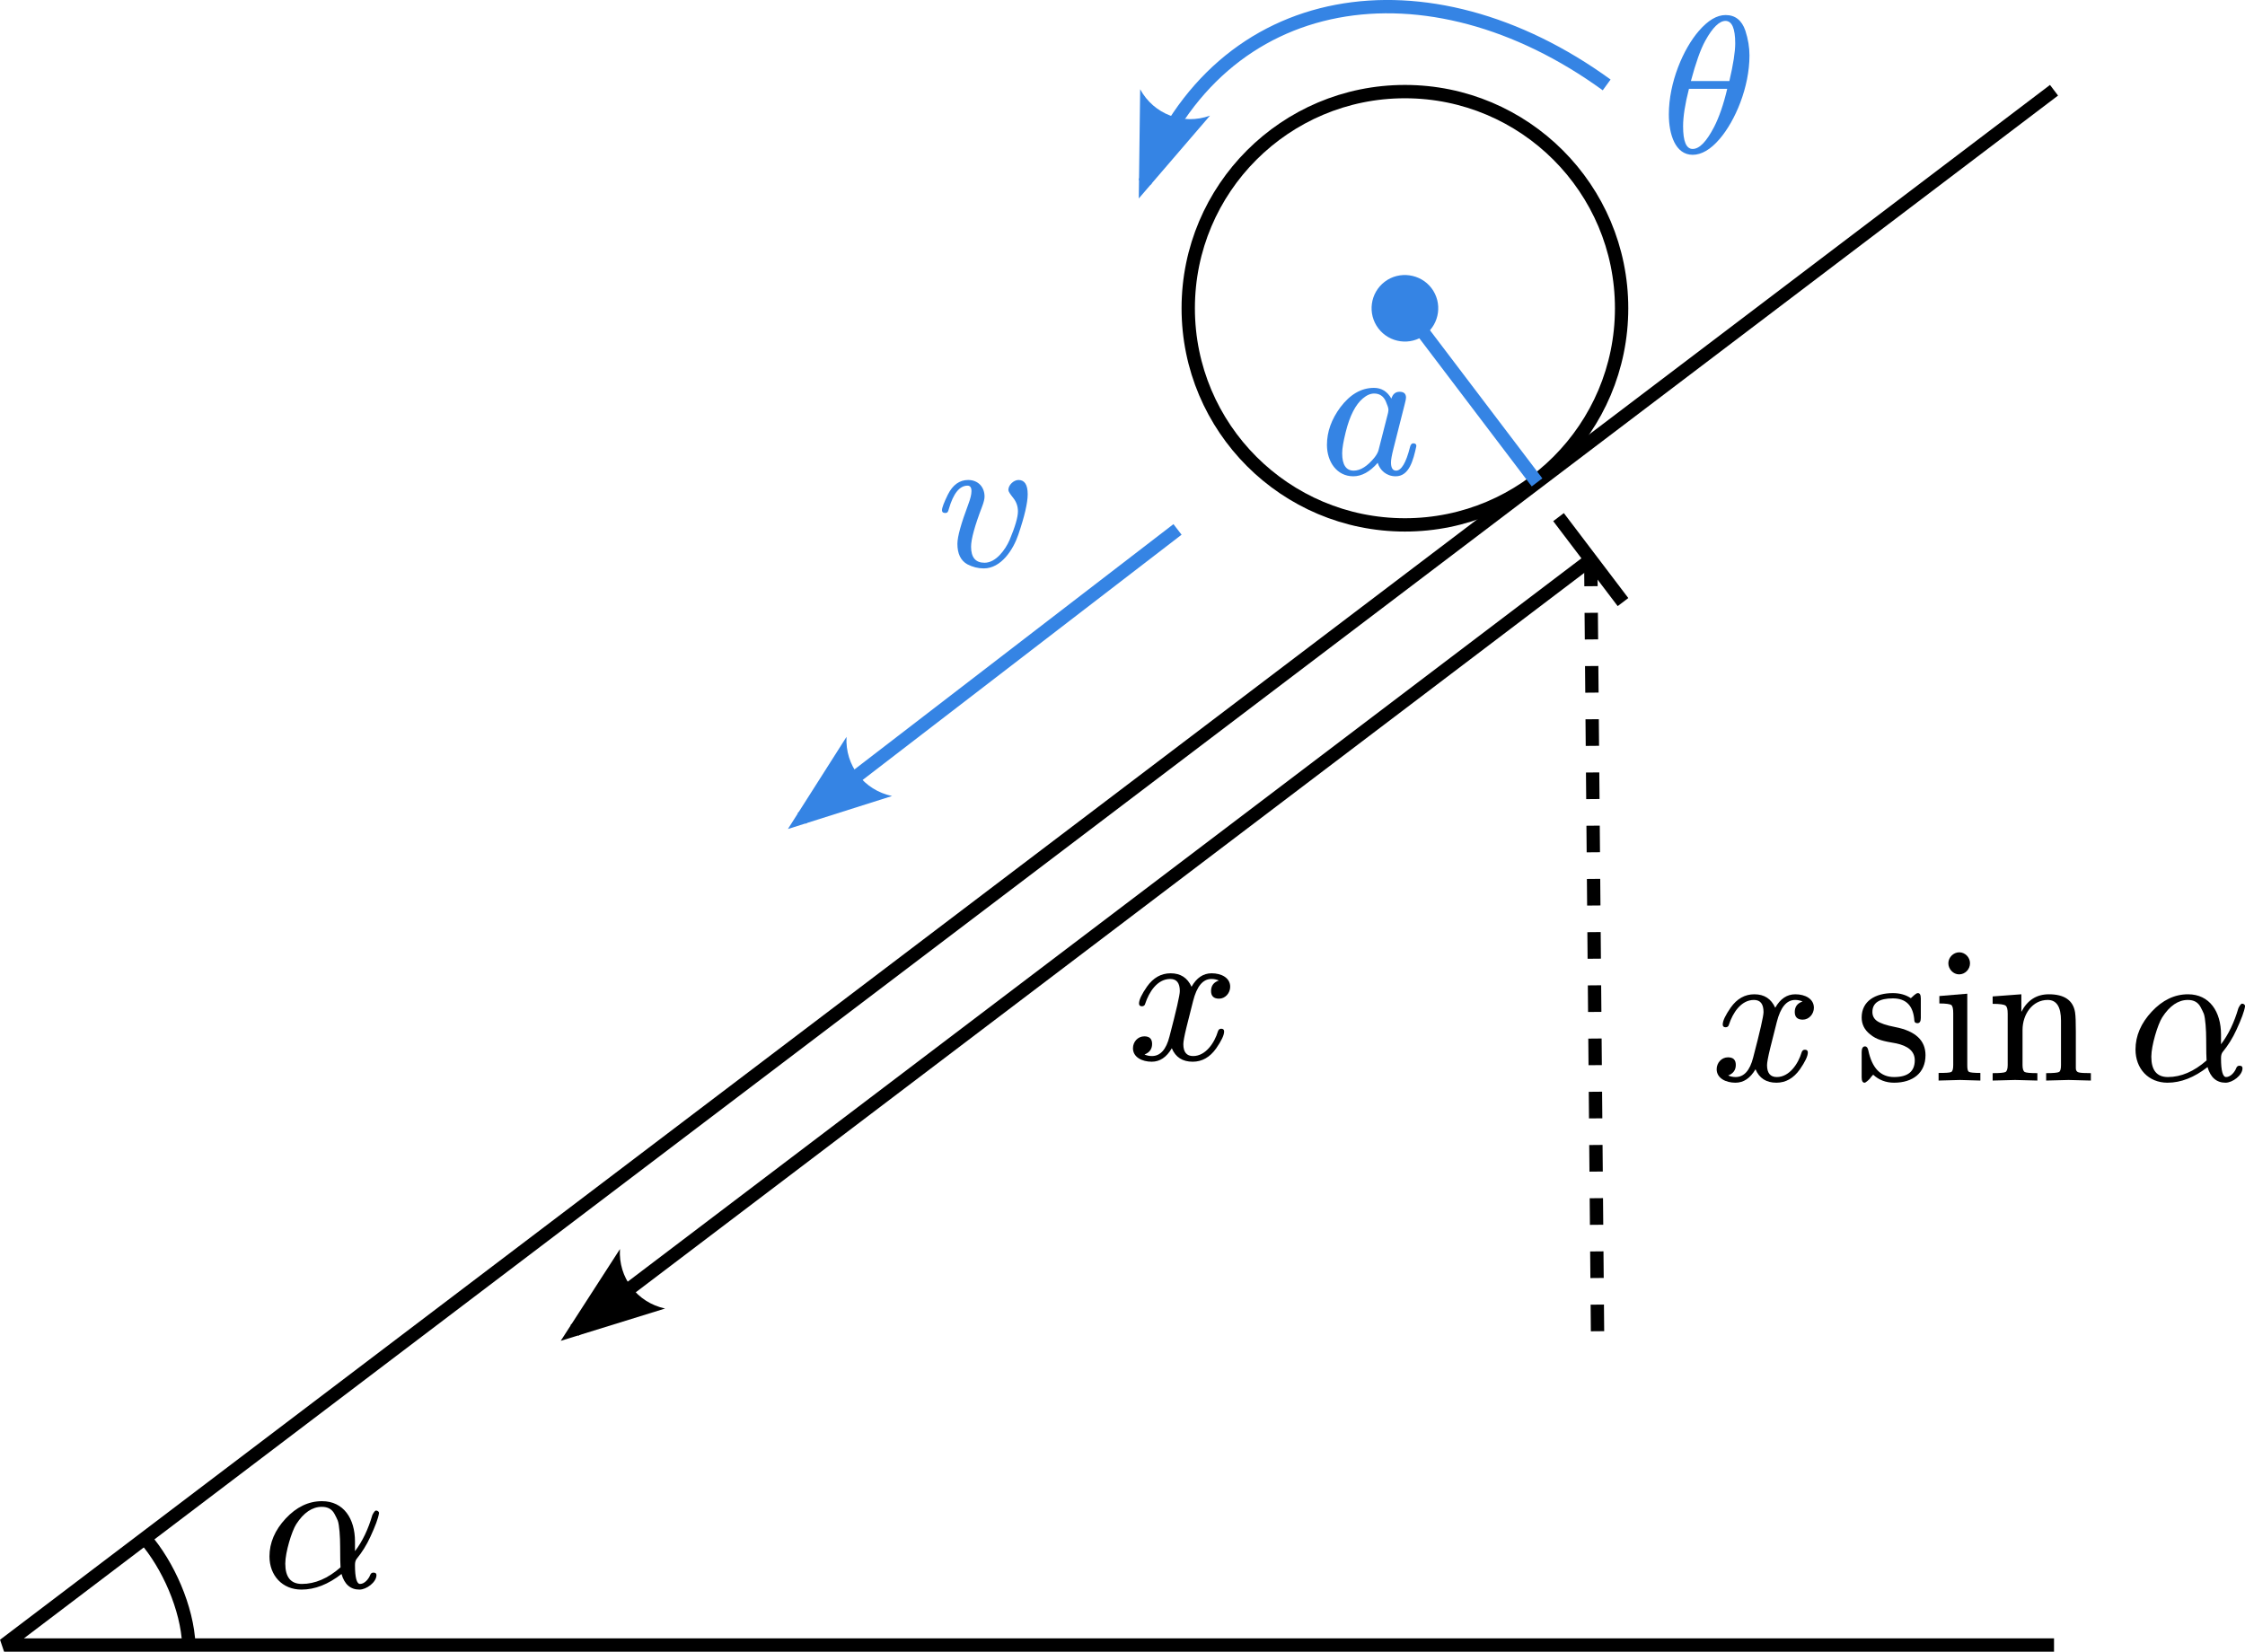
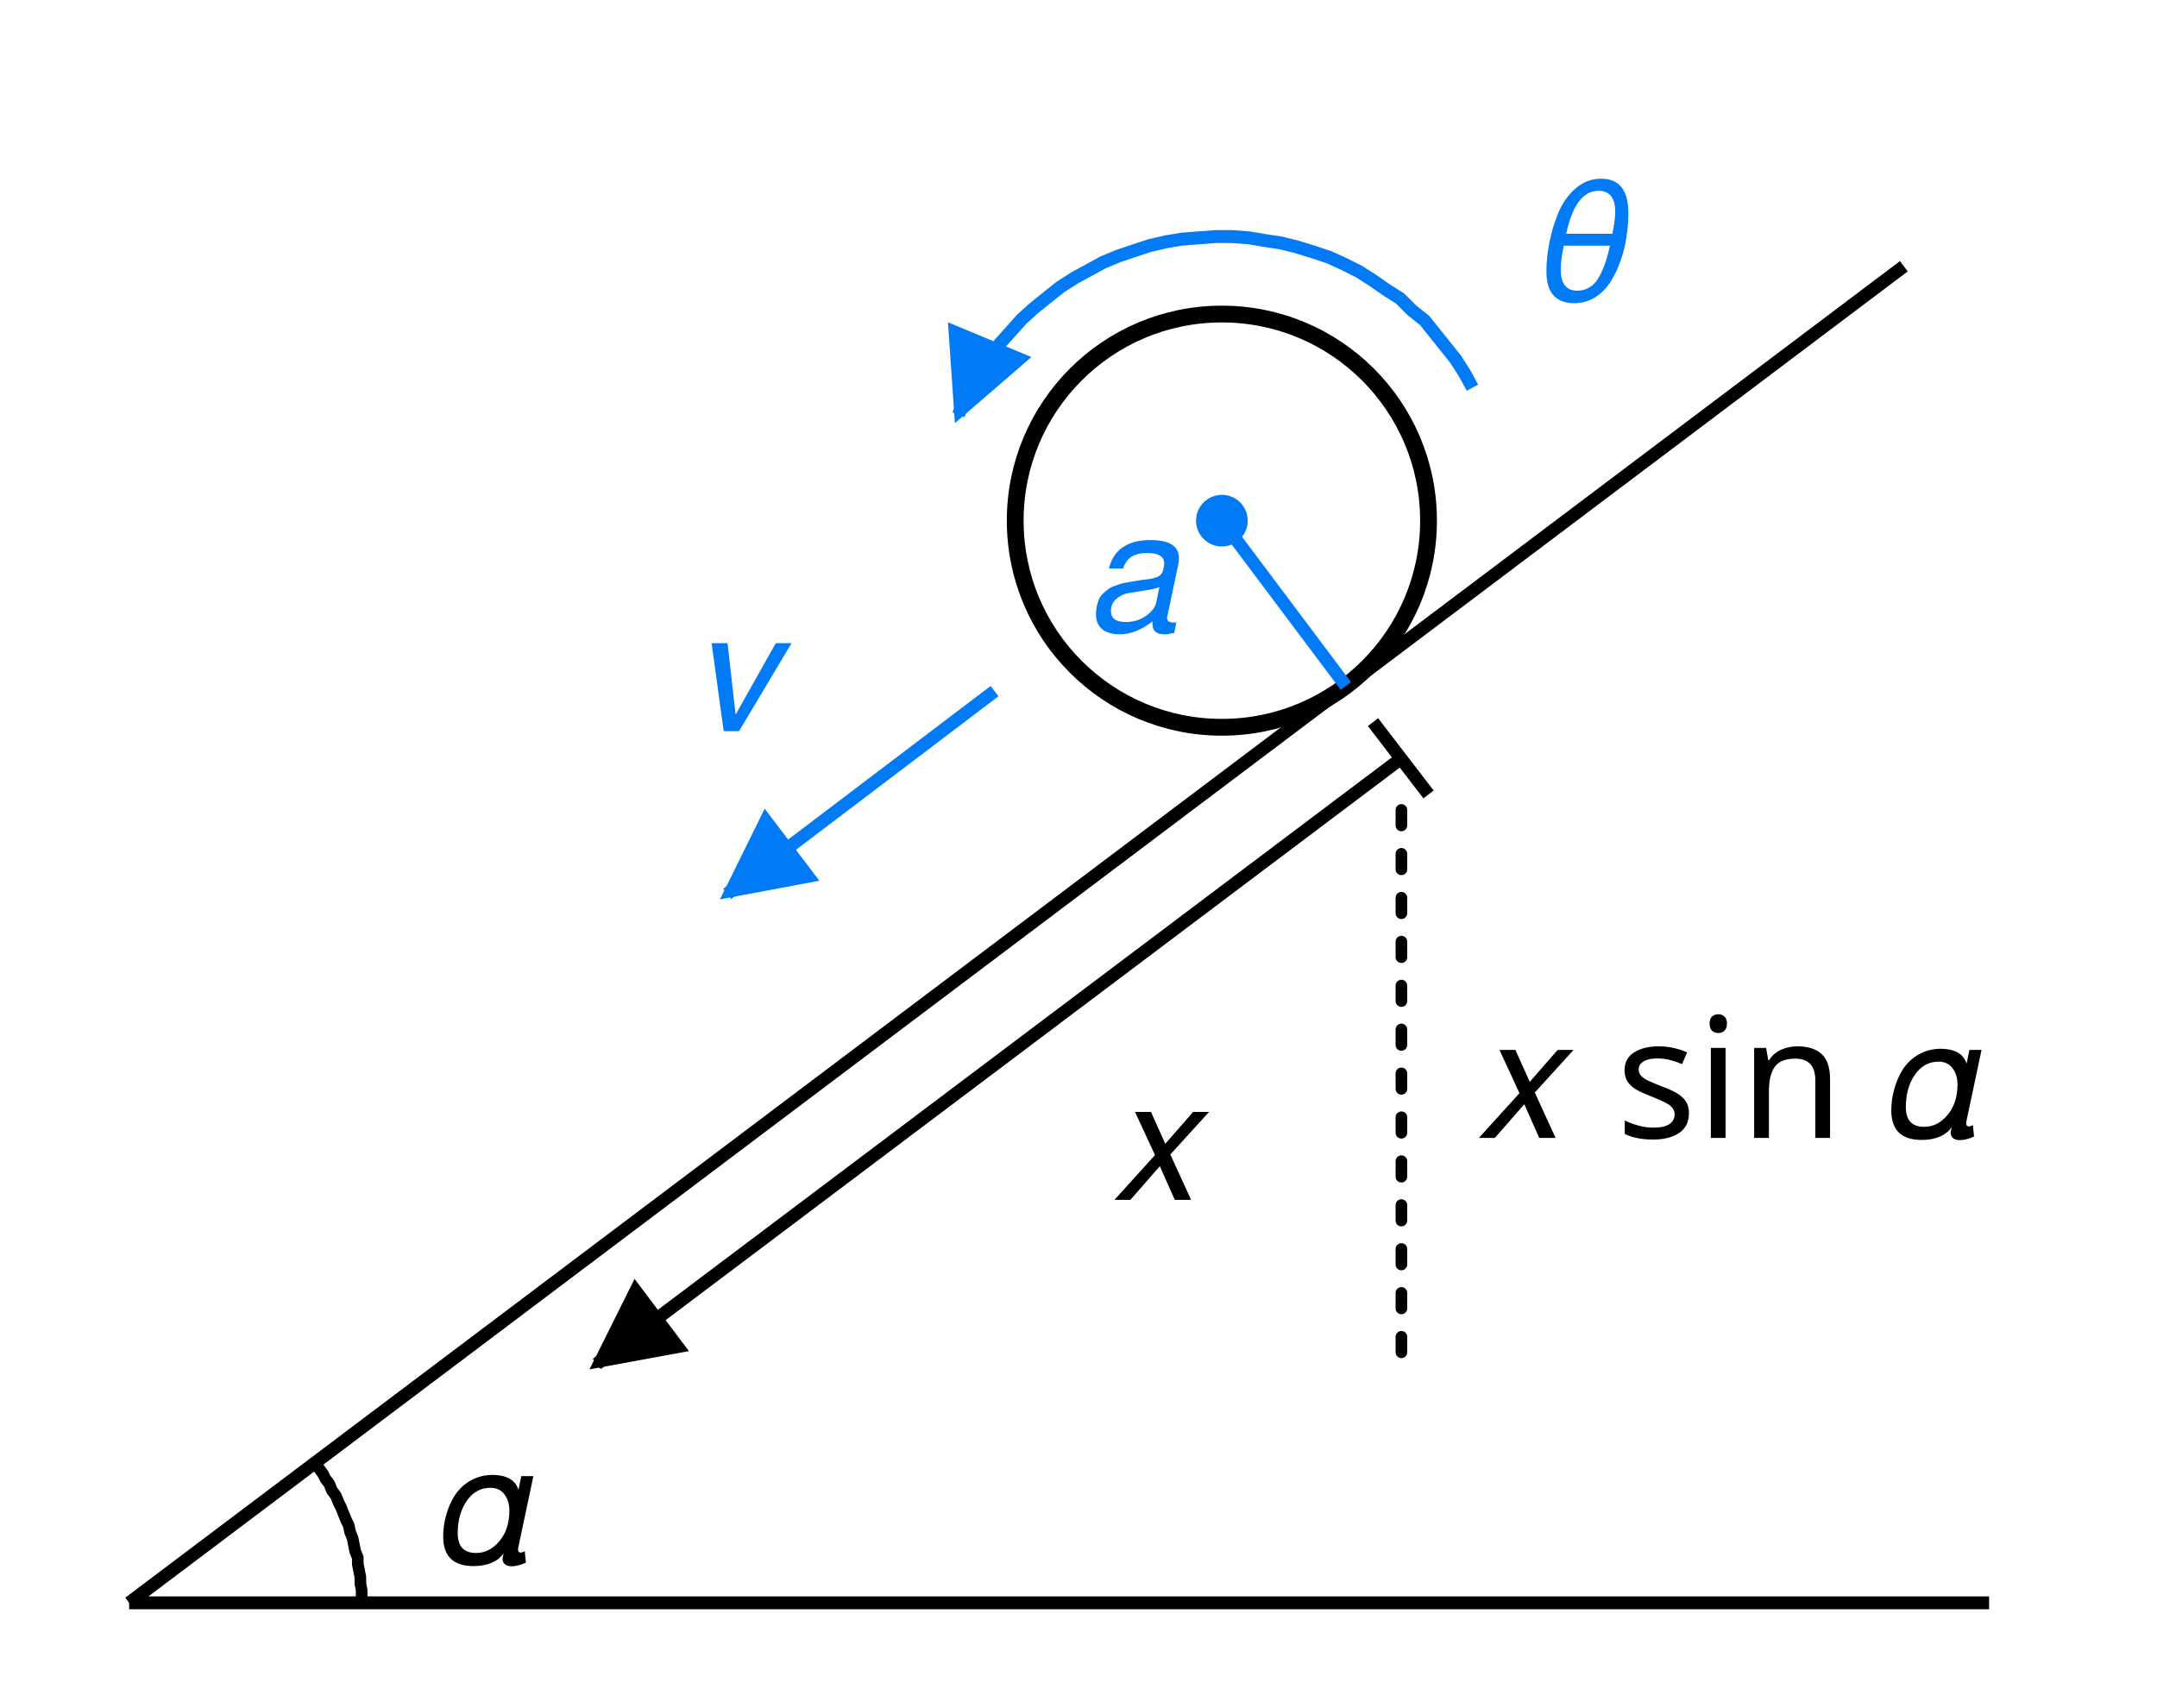
- <svg xmlns="http://www.w3.org/2000/svg" xmlns:ns1="http://www.iki.fi/pav/software/textext/" width="44.623mm" height="32.837mm" viewBox="0 0 44.623 32.837" version="1.1" id="svg1">
-   <defs id="defs1">
-     <marker style="overflow:visible" id="Dot" refX="0" refY="0" orient="auto" markerWidth="1" markerHeight="1" viewBox="0 0 1 1" preserveAspectRatio="xMidYMid">
-       <path transform="scale(0.5)" style="fill:context-stroke;fill-rule:evenodd;stroke:none" d="M 5,0 C 5,2.76 2.76,5 0,5 -2.76,5 -5,2.76 -5,0 c 0,-2.76 2.3,-5 5,-5 2.76,0 5,2.24 5,5 z" id="path45" />
+ <svg xmlns="http://www.w3.org/2000/svg" width="46.6mm" height="36.9mm" viewBox="0 0 167 132" version="1.1">
+   <defs>
+     <marker id="dynamid1e35-headblue" viewBox="0 0 10 10" refX="9" refY="5" markerWidth="7" markerHeight="7" orient="auto-start-reverse">
+       <path d="M 0 0 L 10 5 L 0 10 z" fill="#007AF5" stroke="none" />
    </marker>
-     <marker style="overflow:visible" id="marker18" refX="0" refY="0" orient="auto" markerWidth="1" markerHeight="1" viewBox="0 0 1 1" preserveAspectRatio="xMidYMid">
-       <path style="fill:none;stroke:context-stroke;stroke-width:1" d="M 0,4 V -4" id="path18" />
-     </marker>
-     <marker style="overflow:visible" id="marker14" refX="5" refY="0" orient="auto-start-reverse" markerWidth="1" markerHeight="1" viewBox="0 0 1 1" preserveAspectRatio="xMidYMid">
-       <path transform="scale(0.7)" d="M -2,-4 9,0 -2,4 c 2,-2.33 2,-5.66 0,-8 z" style="fill:context-stroke;fill-rule:evenodd;stroke:none" id="path14" />
-     </marker>
-     <marker style="overflow:visible" id="marker14-69" refX="5" refY="0" orient="auto-start-reverse" markerWidth="1" markerHeight="1" viewBox="0 0 1 1" preserveAspectRatio="xMidYMid">
-       <path transform="scale(0.7)" d="M -2,-4 9,0 -2,4 c 2,-2.33 2,-5.66 0,-8 z" style="fill:context-stroke;fill-rule:evenodd;stroke:none" id="path14-1" />
+     <marker id="dynamid1e35-headblack" viewBox="0 0 10 10" refX="9" refY="5" markerWidth="7" markerHeight="7" orient="auto-start-reverse">
+       <path d="M 0 0 L 10 5 L 0 10 z" fill="#000000" stroke="none" />
    </marker>
  </defs>
-   <g id="layer1" transform="translate(-1140.359,-229.2839)">
-     <circle style="fill:none;stroke:#000000;stroke-width:0.265;stroke-miterlimit:0;stroke-dasharray:none;stroke-dashoffset:0" id="path240-4-7-7" cx="1168.284" cy="235.412" r="4.307" />
-     <g id="g912-3-3-9-0-8-5-4" transform="matrix(0.352778,0,0,0.352778,1148.367,204.6684)" ns1:version="1.12.0" ns1:texconverter="typst" ns1:pdfconverter="inkscape" ns1:text="$theta$" ns1:scale="1.0" ns1:alignment="middle center" ns1:inkscapeversion="1.4.2" ns1:jacobian_sqrt="0.352778" style="fill:#3584e4;stroke:none;stroke-width:0">
-       <g id="g9648-1-6" style="fill:#3584e4;stroke:none;stroke-width:0">
-         <g transform="translate(70.8661,78.3791)" id="g655-4-1" style="fill:#3584e4;stroke:none;stroke-width:0">
-           <g class="typst-text" transform="scale(1,-1)" id="g2539-6-0" style="fill:#3584e4;stroke:none;stroke-width:0">
-             <g id="g1619-0-2" style="fill:#3584e4;stroke:none;stroke-width:0">
-               <path d="m 1.804,-0.121 c 0.495,0 1.012,0.297 1.518,0.891 0.88,1.023 1.683,2.915 1.683,4.708 0,0.451 -0.077,0.924 -0.231,1.397 C 4.576,7.458 4.202,7.755 3.663,7.755 3.168,7.755 2.673,7.458 2.156,6.864 1.276,5.852 0.462,3.96 0.462,2.156 c 0,-1.122 0.363,-2.277 1.342,-2.277 z m 1.848,7.546 c 0.363,0 0.55,-0.418 0.55,-1.265 0,-0.473 -0.11,-1.188 -0.33,-2.123 H 1.705 C 1.98,5.06 2.244,5.819 2.519,6.314 2.926,7.051 3.311,7.425 3.652,7.425 Z M 1.595,3.597 H 3.751 C 3.542,2.706 3.289,1.991 3.014,1.452 2.585,0.627 2.189,0.209 1.804,0.209 1.441,0.209 1.265,0.638 1.265,1.485 c 0,0.55 0.11,1.254 0.33,2.112 z" id="path7565-3-4" style="fill:#3584e4;stroke:none;stroke-width:0" />
-             </g>
-           </g>
-         </g>
-       </g>
-       <defs id="defs5025-2-0" style="fill:#000000;stroke-width:0" />
-     </g>
-     <g id="g912-3-3-9-0-8-5-4-7" transform="matrix(0.352778,0,0,0.352778,1133.97,212.891)" ns1:version="1.12.0" ns1:texconverter="typst" ns1:pdfconverter="inkscape" ns1:text="$v$" ns1:scale="1.0" ns1:alignment="middle center" ns1:inkscapeversion="1.4.2" ns1:jacobian_sqrt="0.352778" style="fill:#3584e4;stroke-width:0">
-       <g id="g1585" style="fill:#3584e4;stroke-width:0">
-         <g transform="translate(70.8661,78.3791)" id="g5748" style="fill:#3584e4;stroke-width:0">
-           <g class="typst-text" transform="scale(1,-1)" id="g3103" style="fill:#3584e4;stroke-width:0">
-             <g id="g7577" style="fill:#3584e4;stroke-width:0">
-               <path d="M 4.059,4.301 C 4.059,4.213 4.158,4.07 4.334,3.85 4.51,3.63 4.598,3.377 4.598,3.091 4.598,2.772 4.444,2.233 4.125,1.474 3.894,0.946 3.366,0.198 2.717,0.198 2.211,0.198 1.958,0.495 1.958,1.1 c 0,0.429 0.209,1.188 0.627,2.277 0.088,0.231 0.132,0.418 0.132,0.55 0,0.55 -0.374,0.935 -0.924,0.935 C 1.309,4.862 0.924,4.587 0.649,4.037 0.429,3.586 0.319,3.3 0.319,3.157 c 0,-0.099 0.055,-0.154 0.176,-0.154 0.143,0 0.165,0.066 0.209,0.22 0.253,0.88 0.605,1.32 1.056,1.32 0.143,0 0.22,-0.099 0.22,-0.308 C 1.98,4.059 1.925,3.817 1.804,3.498 1.397,2.409 1.188,1.672 1.188,1.265 c 0,-0.561 0.187,-0.946 0.561,-1.155 0.297,-0.154 0.605,-0.231 0.924,-0.231 0.979,0 1.661,1.056 1.947,1.903 0.352,1.034 0.528,1.793 0.528,2.277 0,0.539 -0.176,0.803 -0.517,0.803 -0.275,0 -0.572,-0.286 -0.572,-0.561 z" id="path317" style="fill:#3584e4;stroke-width:0" />
-             </g>
-           </g>
-         </g>
-       </g>
-       <defs id="defs5653" style="fill:#3584e4;stroke-width:0" />
-     </g>
-     <g id="g912-3-3-9-0-8-5-4-7-4" transform="matrix(0.352778,0,0,0.352778,1137.766,222.6982)" ns1:version="1.12.0" ns1:texconverter="typst" ns1:pdfconverter="inkscape" ns1:text="$x$" ns1:scale="1.0" ns1:alignment="middle center" ns1:inkscapeversion="1.4.2" ns1:jacobian_sqrt="0.352778" style="fill:#000000;stroke-width:0">
-       <g id="g321" style="fill:#000000;stroke-width:0">
-         <g transform="translate(70.8661,78.3791)" id="g1163" style="fill:#000000;stroke-width:0">
-           <g class="typst-text" transform="scale(1,-1)" id="g994" style="fill:#000000;stroke-width:0">
-             <g id="g9256" style="fill:#000000;stroke-width:0">
-               <path d="M 5.797,4.103 C 5.797,4.609 5.302,4.862 4.752,4.862 4.279,4.862 3.905,4.609 3.619,4.103 3.388,4.609 3.003,4.862 2.442,4.862 1.903,4.862 1.463,4.609 1.111,4.114 0.814,3.685 0.66,3.366 0.66,3.157 0.66,3.058 0.715,3.003 0.825,3.003 0.924,3.003 0.99,3.058 1.012,3.157 1.221,3.795 1.683,4.543 2.42,4.543 2.783,4.543 2.959,4.312 2.959,3.861 2.959,3.63 2.761,2.772 2.376,1.298 2.189,0.561 1.859,0.198 1.386,0.198 c -0.154,0 -0.297,0.033 -0.418,0.088 0.286,0.11 0.429,0.308 0.429,0.594 0,0.286 -0.143,0.429 -0.44,0.429 -0.363,0 -0.638,-0.308 -0.638,-0.671 0,-0.506 0.517,-0.759 1.056,-0.759 0.462,0 0.836,0.253 1.133,0.759 0.209,-0.506 0.605,-0.759 1.177,-0.759 0.528,0 0.968,0.253 1.32,0.748 0.297,0.429 0.451,0.748 0.451,0.957 0,0.099 -0.055,0.154 -0.165,0.154 C 5.192,1.738 5.137,1.683 5.104,1.584 4.917,0.957 4.422,0.198 3.707,0.198 c -0.363,0 -0.55,0.22 -0.55,0.671 0,0.143 0.055,0.451 0.176,0.946 L 3.707,3.3 c 0.209,0.825 0.55,1.243 1.034,1.243 0.154,0 0.297,-0.033 0.418,-0.088 -0.297,-0.099 -0.44,-0.297 -0.44,-0.594 0,-0.286 0.154,-0.429 0.451,-0.429 0.352,0 0.627,0.319 0.627,0.671 z" id="path321" style="fill:#000000;stroke-width:0" />
-             </g>
-           </g>
-         </g>
-       </g>
-       <defs id="defs6745" style="fill:#3584e4;stroke-width:0" />
-     </g>
-     <path style="fill:none;stroke:#3584e4;stroke-width:0.265;stroke-miterlimit:0;stroke-dasharray:none;stroke-dashoffset:0;marker-end:url(#marker14-69)" d="m 1172.294,230.972 c -3.54,-2.571 -7.7,-1.976 -9.178,1.935" id="path304-7" />
-     <path style="opacity:1;fill:none;stroke:#000000;stroke-width:0.265;stroke-miterlimit:0;stroke-dasharray:none;stroke-dashoffset:0" d="m 1181.186,231.078 -40.746,30.91 40.746,1e-5" id="path307" />
-     <path style="opacity:1;fill:none;stroke:#000000;stroke-width:0.265;stroke-miterlimit:0;stroke-dasharray:none;stroke-dashoffset:0" d="m 1143.239,259.865 c 0.458,0.528 0.843,1.385 0.874,2.124" id="path310" />
-     <g id="g9571" transform="matrix(0.352778,0,0,0.352778,1120.556,233.1927)" ns1:version="1.12.0" ns1:texconverter="typst" ns1:pdfconverter="inkscape" ns1:text="$alpha$" ns1:scale="1.0" ns1:alignment="middle center" ns1:inkscapeversion="1.4.2" ns1:jacobian_sqrt="0.352778" style="fill:#000000">
-       <g id="g2464" style="fill:#000000">
-         <g transform="translate(70.8661,78.3791)" id="g8845" style="fill:#000000">
-           <g class="typst-text" transform="scale(1,-1)" id="g560" style="fill:#000000">
-             <g id="g7807-1" style="fill:#000000">
-               <path d="M 3.41,4.862 C 2.651,4.862 1.969,4.532 1.364,3.883 0.759,3.234 0.451,2.519 0.451,1.749 c 0,-1.078 0.726,-1.87 1.804,-1.87 C 3.014,-0.121 3.762,0.176 4.51,0.759 4.675,0.176 5.016,-0.121 5.522,-0.121 c 0.396,0 0.957,0.418 0.957,0.814 0,0.099 -0.055,0.143 -0.176,0.143 C 6.226,0.836 6.16,0.792 6.127,0.704 6.039,0.473 5.808,0.198 5.555,0.198 c -0.187,0 -0.286,0.352 -0.286,1.067 0,0.154 0.033,0.275 0.099,0.352 0.297,0.363 0.561,0.781 0.77,1.243 0.275,0.594 0.44,1.034 0.484,1.32 V 4.224 C 6.589,4.301 6.523,4.334 6.446,4.334 6.391,4.323 6.325,4.235 6.248,4.081 6.017,3.289 5.698,2.607 5.269,2.046 v 0.55 c 0,1.276 -0.638,2.266 -1.859,2.266 z M 4.433,2.321 C 4.433,1.672 4.444,1.276 4.455,1.133 3.74,0.506 3.014,0.198 2.277,0.198 1.65,0.198 1.342,0.583 1.342,1.342 1.342,1.98 1.705,3.168 1.958,3.564 2.376,4.213 2.86,4.543 3.399,4.543 3.74,4.543 3.971,4.411 4.114,4.147 4.191,4.015 4.246,3.883 4.301,3.762 4.389,3.509 4.433,2.838 4.433,2.321 Z" id="path8809" style="fill:#000000" />
-             </g>
-           </g>
-         </g>
-       </g>
-       <defs id="defs5238" />
-     </g>
-     <path style="font-variation-settings:normal;opacity:1;fill:#000000;fill-opacity:1;stroke:#3584e4;stroke-width:0.265;stroke-linecap:butt;stroke-linejoin:miter;stroke-miterlimit:4;stroke-dasharray:none;stroke-dashoffset:0;stroke-opacity:1;marker-end:url(#marker14);stop-color:#000000;stop-opacity:1" d="m 1163.764,239.809 -7.471,5.746" id="path315" />
-     <path style="font-variation-settings:normal;opacity:1;fill:#000000;fill-opacity:1;stroke:#3584e4;stroke-width:0.265;stroke-linecap:butt;stroke-linejoin:miter;stroke-miterlimit:4;stroke-dasharray:none;stroke-dashoffset:0;stroke-opacity:1;marker-start:url(#Dot)" d="m 1168.284,235.412 2.626,3.462" id="path318" />
-     <g id="g6844" transform="matrix(0.352778,0,0,0.352778,1141.579,211.0597)" ns1:version="1.12.0" ns1:texconverter="typst" ns1:pdfconverter="inkscape" ns1:text="$a$" ns1:scale="1.0" ns1:alignment="middle center" ns1:inkscapeversion="1.4.2" ns1:jacobian_sqrt="0.352778" style="fill:#3584e4">
-       <g id="g9588" style="fill:#3584e4">
-         <g transform="translate(70.8661,78.3791)" id="g690" style="fill:#3584e4">
-           <g class="typst-text" transform="scale(1,-1)" id="g9874" style="fill:#3584e4">
-             <g id="g4437" style="fill:#3584e4">
-               <path d="M 5.478,1.584 C 5.478,1.683 5.423,1.738 5.302,1.738 5.214,1.738 5.148,1.661 5.115,1.507 4.895,0.638 4.631,0.198 4.334,0.198 4.147,0.198 4.048,0.352 4.048,0.66 4.048,0.803 4.092,1.067 4.191,1.452 l 0.627,2.475 c 0.055,0.209 0.077,0.33 0.077,0.385 0,0.22 -0.121,0.33 -0.363,0.33 C 4.301,4.642 4.147,4.51 4.07,4.257 3.839,4.664 3.509,4.862 3.091,4.862 2.376,4.862 1.749,4.499 1.199,3.773 0.693,3.091 0.44,2.387 0.44,1.65 c 0,-0.957 0.561,-1.771 1.485,-1.771 0.473,0 0.935,0.253 1.375,0.759 0.121,-0.418 0.495,-0.759 1.012,-0.759 0.759,0 0.99,0.891 1.166,1.705 z M 3.751,4.114 C 3.85,3.883 3.905,3.729 3.905,3.63 3.905,3.586 3.894,3.531 3.883,3.454 L 3.344,1.342 C 3.311,1.221 3.234,1.089 3.135,0.957 2.728,0.451 2.332,0.198 1.947,0.198 c -0.429,0 -0.649,0.33 -0.649,0.979 0,0.264 0.066,0.66 0.198,1.188 C 1.727,3.3 2.057,3.927 2.464,4.268 2.684,4.455 2.893,4.543 3.102,4.543 3.399,4.543 3.619,4.4 3.751,4.114 Z" id="path8532" style="fill:#3584e4" />
-             </g>
-           </g>
-         </g>
-       </g>
-       <defs id="defs8160" />
-     </g>
-     <path style="font-variation-settings:normal;opacity:1;fill:#3584e4;fill-opacity:1;stroke:#000000;stroke-width:0.265;stroke-linecap:butt;stroke-linejoin:miter;stroke-miterlimit:4;stroke-dasharray:none;stroke-dashoffset:0;stroke-opacity:1;marker-start:url(#marker18);marker-end:url(#marker14)" d="m 1171.978,240.409 -20.199,15.323" id="path319" />
-     <path style="font-variation-settings:normal;opacity:1;fill:#000000;fill-opacity:1;stroke:#000000;stroke-width:0.265;stroke-linecap:butt;stroke-linejoin:miter;stroke-miterlimit:4;stroke-dasharray:0.529, 0.529;stroke-dashoffset:0;stroke-opacity:1" d="m 1171.978,240.409 0.136,15.531" id="path322" />
-     <g id="g2159-1" transform="matrix(0.352778,0,0,0.352778,1149.368,223.1154)" ns1:version="1.12.0" ns1:texconverter="typst" ns1:pdfconverter="inkscape" ns1:text="$x sin alpha$" ns1:scale="1.0" ns1:alignment="middle center" ns1:inkscapeversion="1.4.2" ns1:jacobian_sqrt="0.352778" style="fill:#000000">
-       <g id="g7817-1" style="fill:#000000">
-         <g transform="translate(70.8661,78.3791)" id="g3358" style="fill:#000000">
-           <g class="typst-text" transform="scale(1,-1)" id="g4431" style="fill:#000000">
-             <g id="g856" style="fill:#000000">
-               <path d="M 5.797,4.103 C 5.797,4.609 5.302,4.862 4.752,4.862 4.279,4.862 3.905,4.609 3.619,4.103 3.388,4.609 3.003,4.862 2.442,4.862 1.903,4.862 1.463,4.609 1.111,4.114 0.814,3.685 0.66,3.366 0.66,3.157 0.66,3.058 0.715,3.003 0.825,3.003 0.924,3.003 0.99,3.058 1.012,3.157 1.221,3.795 1.683,4.543 2.42,4.543 2.783,4.543 2.959,4.312 2.959,3.861 2.959,3.63 2.761,2.772 2.376,1.298 2.189,0.561 1.859,0.198 1.386,0.198 c -0.154,0 -0.297,0.033 -0.418,0.088 0.286,0.11 0.429,0.308 0.429,0.594 0,0.286 -0.143,0.429 -0.44,0.429 -0.363,0 -0.638,-0.308 -0.638,-0.671 0,-0.506 0.517,-0.759 1.056,-0.759 0.462,0 0.836,0.253 1.133,0.759 0.209,-0.506 0.605,-0.759 1.177,-0.759 0.528,0 0.968,0.253 1.32,0.748 0.297,0.429 0.451,0.748 0.451,0.957 0,0.099 -0.055,0.154 -0.165,0.154 C 5.192,1.738 5.137,1.683 5.104,1.584 4.917,0.957 4.422,0.198 3.707,0.198 c -0.363,0 -0.55,0.22 -0.55,0.671 0,0.143 0.055,0.451 0.176,0.946 L 3.707,3.3 c 0.209,0.825 0.55,1.243 1.034,1.243 0.154,0 0.297,-0.033 0.418,-0.088 -0.297,-0.099 -0.44,-0.297 -0.44,-0.594 0,-0.286 0.154,-0.429 0.451,-0.429 0.352,0 0.627,0.319 0.627,0.671 z" id="path7946" style="fill:#000000" />
-             </g>
-           </g>
-         </g>
-         <g transform="translate(78.9915,78.3791)" id="g6905" style="fill:#000000">
-           <g class="typst-text" transform="scale(1,-1)" id="g2465" style="fill:#000000">
-             <g id="g85-1" style="fill:#000000">
-               <path d="M 3.96,1.43 C 3.96,2.266 3.388,2.794 2.255,3.014 1.738,3.113 1.408,3.234 1.232,3.355 1.056,3.476 0.968,3.652 0.968,3.861 c 0,0.517 0.385,0.77 1.155,0.77 0.748,0 1.155,-0.418 1.21,-1.265 0.011,-0.088 0.066,-0.132 0.176,-0.132 0.121,0 0.187,0.099 0.187,0.297 V 4.62 C 3.696,4.829 3.641,4.928 3.531,4.928 3.41,4.928 3.245,4.73 3.135,4.642 2.86,4.829 2.519,4.928 2.123,4.928 1.144,4.928 0.363,4.488 0.363,3.553 0.363,3.179 0.517,2.86 0.836,2.607 1.221,2.288 1.584,2.222 2.277,2.101 2.992,1.958 3.355,1.639 3.355,1.144 3.355,0.517 2.97,0.198 2.189,0.198 1.43,0.198 0.946,0.704 0.737,1.705 0.704,1.848 0.649,1.925 0.55,1.925 0.429,1.925 0.363,1.815 0.363,1.606 V 0.187 c 0,-0.209 0.055,-0.308 0.165,-0.308 0.033,0 0.088,0.033 0.176,0.11 0.198,0.176 0.11,0.143 0.308,0.341 C 1.331,0.033 1.727,-0.121 2.189,-0.121 c 1.045,0 1.771,0.539 1.771,1.551 z" id="path6866-1" style="fill:#000000" />
-             </g>
-             <g transform="translate(4.334)" id="g9940" style="fill:#000000">
-               <path d="m 2.134,6.611 c 0,0.33 -0.275,0.616 -0.605,0.616 -0.33,0 -0.616,-0.286 -0.616,-0.616 0,-0.33 0.275,-0.627 0.605,-0.627 0.341,0 0.616,0.286 0.616,0.627 z M 1.573,0.033 2.717,0 V 0.429 C 2.354,0.429 2.134,0.451 2.068,0.495 2.002,0.539 1.98,0.66 1.98,0.858 V 4.895 L 0.407,4.763 V 4.345 C 0.77,4.345 1.001,4.312 1.078,4.257 1.155,4.202 1.188,4.048 1.188,3.795 V 0.869 C 1.188,0.66 1.155,0.528 1.078,0.484 1.001,0.44 0.759,0.429 0.363,0.429 V 0 Z" id="path3519-1" style="fill:#000000" />
-             </g>
-             <g transform="translate(7.392)" id="g5287" style="fill:#000000">
-               <path d="M 3.454,4.543 C 3.949,4.543 4.202,4.158 4.202,3.377 V 0.869 C 4.202,0.66 4.169,0.528 4.092,0.484 4.015,0.44 3.773,0.418 3.366,0.418 V 0 L 4.631,0.033 5.885,0 V 0.418 C 5.533,0.418 5.302,0.429 5.192,0.462 5.082,0.495 5.038,0.572 5.038,0.704 v 2.057 c 0,0.517 -0.011,0.88 -0.044,1.089 -0.11,0.671 -0.605,1.012 -1.474,1.012 -0.693,0 -1.21,-0.33 -1.551,-0.99 v 0.99 L 0.352,4.741 V 4.323 C 0.748,4.323 0.99,4.29 1.078,4.224 1.166,4.158 1.199,4.015 1.199,3.762 V 0.869 C 1.199,0.66 1.155,0.528 1.078,0.484 1.001,0.44 0.759,0.418 0.352,0.418 V 0 L 1.617,0.033 2.871,0 v 0.418 c -0.407,0 -0.638,0.022 -0.715,0.066 C 2.079,0.528 2.035,0.66 2.035,0.869 v 1.98 c 0,0.891 0.561,1.694 1.419,1.694 z" id="path2184" style="fill:#000000" />
-             </g>
-           </g>
-         </g>
-         <g transform="translate(94.3328,78.3791)" id="g2907" style="fill:#000000">
-           <g class="typst-text" transform="scale(1,-1)" id="g9877" style="fill:#000000">
-             <g id="g6001-1" style="fill:#000000">
-               <path d="M 3.41,4.862 C 2.651,4.862 1.969,4.532 1.364,3.883 0.759,3.234 0.451,2.519 0.451,1.749 c 0,-1.078 0.726,-1.87 1.804,-1.87 C 3.014,-0.121 3.762,0.176 4.51,0.759 4.675,0.176 5.016,-0.121 5.522,-0.121 c 0.396,0 0.957,0.418 0.957,0.814 0,0.099 -0.055,0.143 -0.176,0.143 C 6.226,0.836 6.16,0.792 6.127,0.704 6.039,0.473 5.808,0.198 5.555,0.198 c -0.187,0 -0.286,0.352 -0.286,1.067 0,0.154 0.033,0.275 0.099,0.352 0.297,0.363 0.561,0.781 0.77,1.243 0.275,0.594 0.44,1.034 0.484,1.32 V 4.224 C 6.589,4.301 6.523,4.334 6.446,4.334 6.391,4.323 6.325,4.235 6.248,4.081 6.017,3.289 5.698,2.607 5.269,2.046 v 0.55 c 0,1.276 -0.638,2.266 -1.859,2.266 z M 4.433,2.321 C 4.433,1.672 4.444,1.276 4.455,1.133 3.74,0.506 3.014,0.198 2.277,0.198 1.65,0.198 1.342,0.583 1.342,1.342 1.342,1.98 1.705,3.168 1.958,3.564 2.376,4.213 2.86,4.543 3.399,4.543 3.74,4.543 3.971,4.411 4.114,4.147 4.191,4.015 4.246,3.883 4.301,3.762 4.389,3.509 4.433,2.838 4.433,2.321 Z" id="path4502" style="fill:#000000" />
-             </g>
-           </g>
-         </g>
-       </g>
-       <defs id="defs3954" />
-     </g>
+   <g fill="none" stroke="#000000" stroke-width="1" font-family="Micfong Sans Math, IBM Plex Sans" font-style="normal" font-size="13">
+     <path d="M 10.0 124.0 L 154.0 124.0" stroke-width="1.0" stroke-linejoin="round" />
+     <path d="M 10.0 124.0 L 147.4 20.5" stroke-width="1.0" stroke-linejoin="round" />
+     <circle cx="94.6" cy="40.2" r="16.0" stroke-width="1.3" />
+     <path d="M 94.6 40.2 L 104.2 53.0" stroke="#007AF5" stroke-width="1.0" stroke-linejoin="round" />
+     <circle cx="94.6" cy="40.2" r="2.0" fill="#007AF5" stroke="none" />
+     <text x="91.6" y="48.7" fill="#007AF5" stroke="none" text-anchor="end">𝑎</text>
+     <path d="M 114.0 29.9 L 113.4 28.8 L 112.7 27.7 L 111.9 26.7 L 111.1 25.7 L 110.3 24.7 L 109.3 23.9 L 108.4 23.0 L 107.3 22.3 L 106.3 21.6 L 105.2 20.9 L 104.0 20.3 L 102.9 19.8 L 101.7 19.4 L 100.4 19.0 L 99.2 18.7 L 97.9 18.5 L 96.7 18.3 L 95.4 18.2 L 94.1 18.2 L 92.8 18.3 L 91.5 18.4 L 90.3 18.6 L 89.0 18.9 L 87.8 19.3 L 86.6 19.7 L 85.4 20.2 L 84.3 20.8 L 83.2 21.4 L 82.1 22.1 L 81.1 22.9 L 80.1 23.7 L 79.1 24.6 L 78.3 25.5 L 77.4 26.5 L 76.7 27.5 L 76.0 28.5 L 75.3 29.7 L 74.7 30.8 L 74.2 32.0" stroke="#007AF5" stroke-width="1.0" marker-end="url(#dynamid1e35-headblue)" />
+     <text x="119.6" y="23.2" fill="#007AF5" stroke="none">𝜃</text>
+     <path d="M 77.0 53.4 L 56.3 69.1" stroke="#007AF5" stroke-width="1.0" marker-end="url(#dynamid1e35-headblue)" />
+     <text x="58.0" y="56.5" fill="#007AF5" stroke="none" text-anchor="middle">𝑣</text>
+     <path d="M 108.5 58.6 L 46.2 105.5" stroke="#000000" stroke-width="1.0" marker-end="url(#dynamid1e35-headblack)" />
+     <path d="M 110.6 61.4 L 106.3 55.8" stroke-width="1.0" stroke-linejoin="round" />
+     <text x="89.9" y="92.8" fill="#000000" stroke="none" text-anchor="middle">𝑥</text>
+     <path d="M 108.5 62.6 L 108.5 105.5" stroke-width="0.9" stroke-dasharray="1.2 2.2" stroke-linecap="round" stroke-linejoin="round" />
+     <text x="114.5" y="88.0" fill="#000000" stroke="none">𝑥 sin 𝛼</text>
+     <path d="M 24.4 113.2 L 24.7 113.6 L 25.0 114.0 L 25.2 114.4 L 25.5 114.8 L 25.7 115.3 L 26.0 115.7 L 26.2 116.2 L 26.4 116.6 L 26.6 117.1 L 26.8 117.6 L 27.0 118.0 L 27.1 118.5 L 27.3 119.0 L 27.4 119.5 L 27.5 120.0 L 27.7 120.5 L 27.7 121.0 L 27.8 121.5 L 27.9 122.0 L 27.9 122.5 L 28.0 123.0 L 28.0 123.5 L 28.0 124.0" stroke-width="0.9" stroke-linejoin="round" />
+     <text x="34.0" y="121.0" fill="#000000" stroke="none">𝛼</text>
  </g>
</svg>
